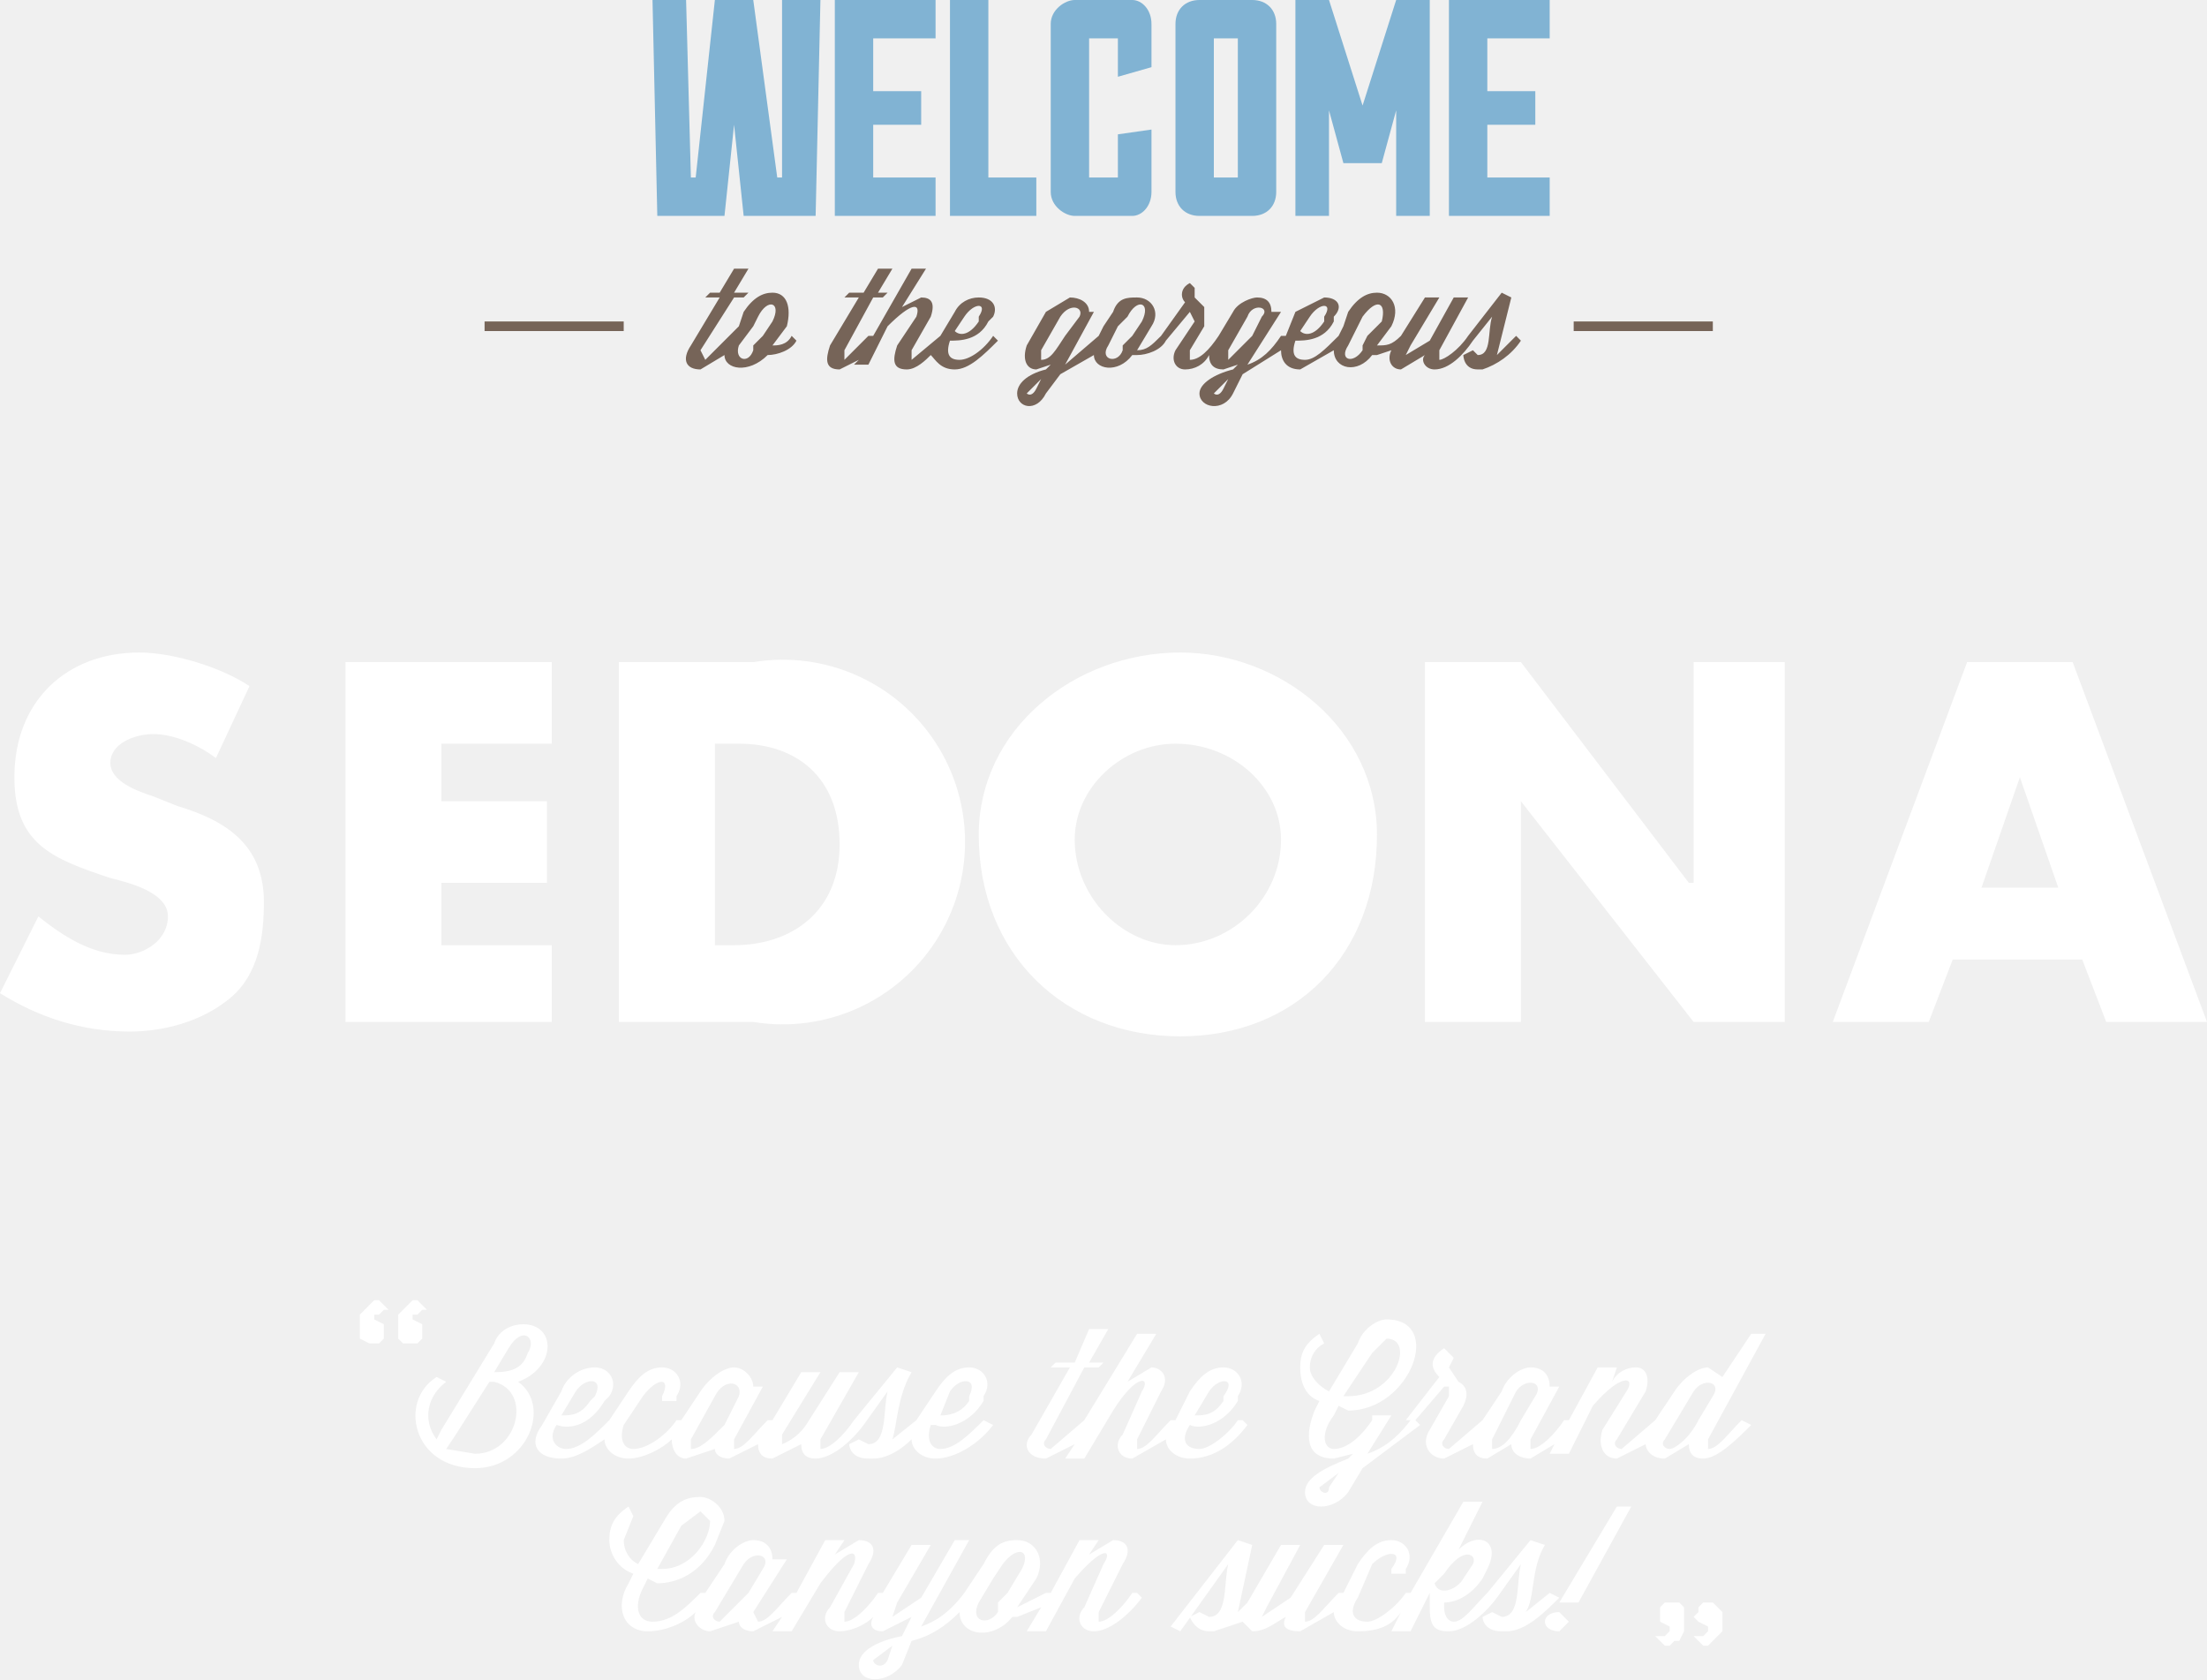
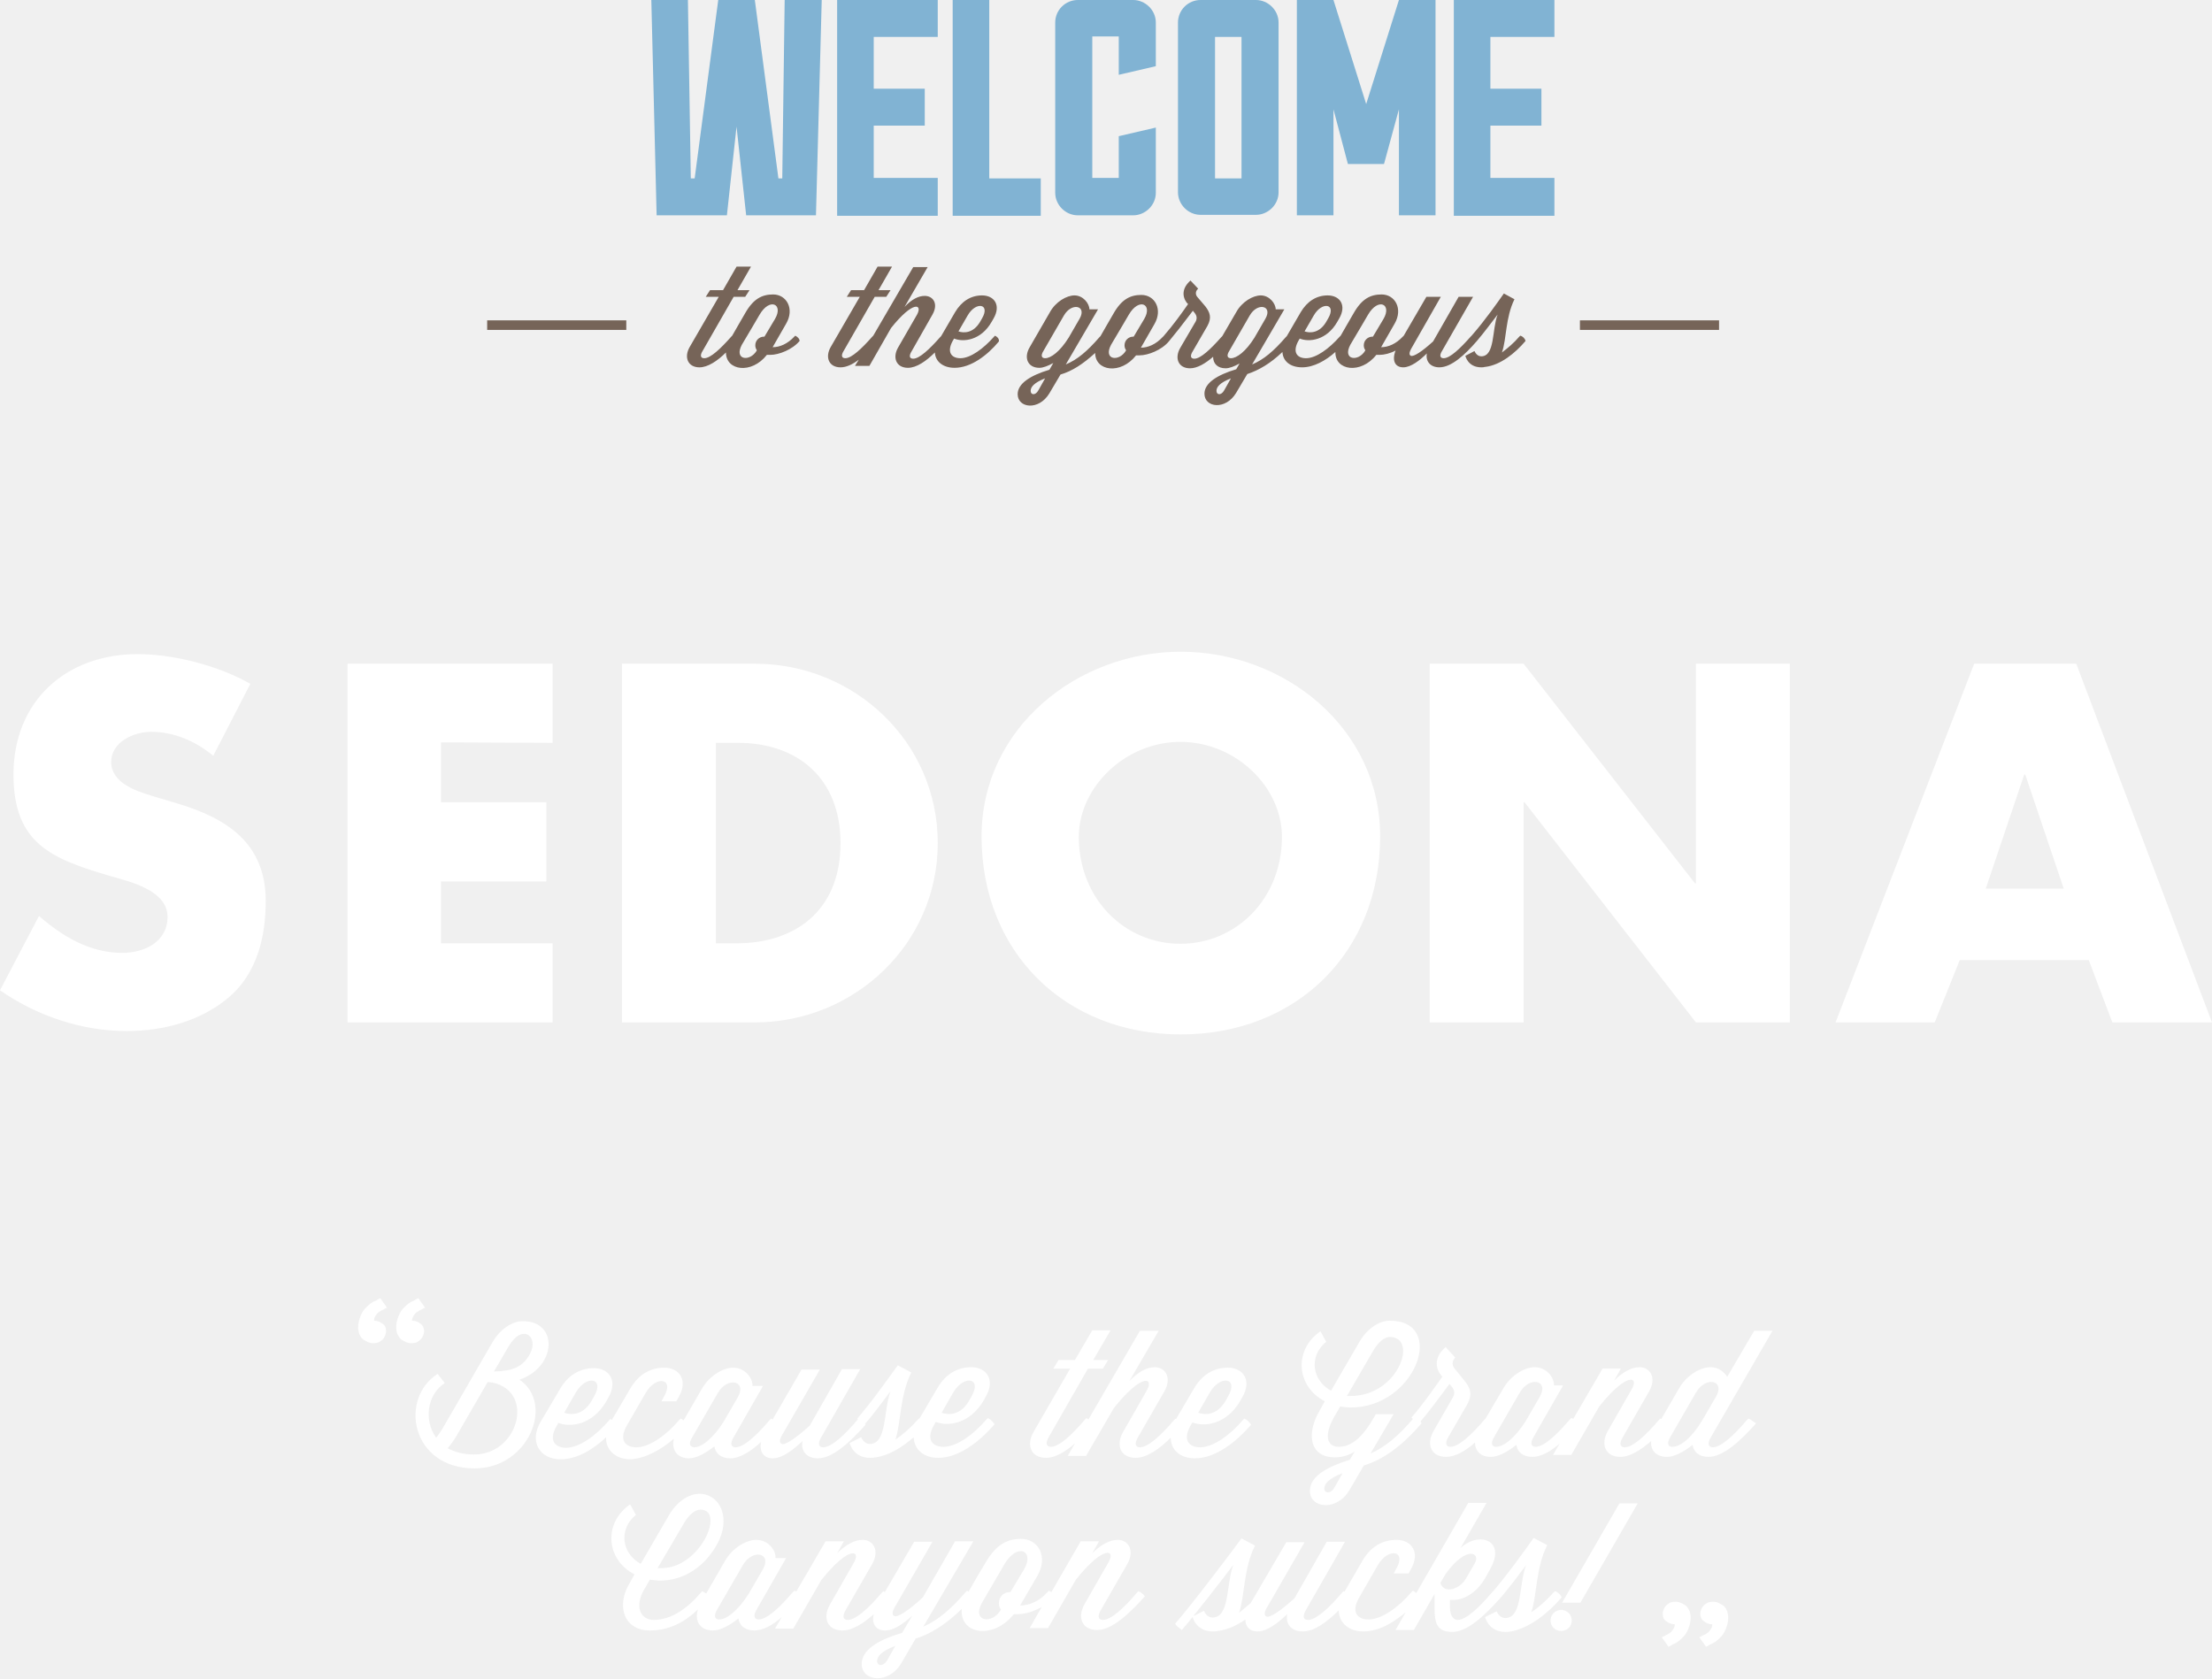
- <svg xmlns="http://www.w3.org/2000/svg" width="460" height="350" fill="none">
-   <path d="M165 70c-1 2-3 2-4 2l3-4c1-4 0-7-3-7-2 0-4 1-6 4l-1 3-2 2-5 5-1-2 7-11h2l1-1h-3l3-5h-3l-3 5h-2l-1 1h3l-6 10c-2 3-1 5 2 5l5-3c0 3 5 4 9 0 2 0 5-1 6-3l-1-1Zm-6 0-2 2v1c-1 3-4 2-3-1l3-4 1-2c2-4 5-3 3 1l-2 3ZM207 70c-2 3-5 5-7 5s-3-1-2-4c2 0 6 0 8-4l1-1c1-2 0-4-3-4-2 0-4 1-5 3l-3 5-6 5v-2l4-7c1-3 0-4-2-4l-4 2 5-8h-3l-8 14h-1l-5 5v-2l6-11h2l1-1h-2l3-5h-3l-3 5h-3l-1 1h3l-6 10c-1 3-1 5 2 5l4-2-1 1h3l4-8c5-5 7-5 6-2l-4 6c-1 3-1 5 2 5 2 0 4-2 5-3 1 1 2 3 5 3s6-3 9-6l-1-1Zm-6-4c2-3 5-3 3 0v1c-2 3-4 3-5 2l2-3ZM316 70l-4 4 3-12-2-1-7 9c-2 3-5 5-6 5v-2l6-11h-3l-5 9-5 3 1-2 6-10h-3l-5 8c-2 2-3 2-5 2l3-4c2-4 0-7-3-7-2 0-4 1-6 4l-1 3-1 2c-3 3-5 5-7 5s-3-1-2-4c2 0 6 0 8-4v-1c2-2 1-4-2-4l-6 3-2 5h-1c-2 3-4 5-7 6l7-11h-2c0-2-1-3-3-3-1 0-4 1-5 3l-3 5c-2 3-4 5-6 5v-2l3-5v-4l-2-2v-2l-1-1c-2 1-2 3-1 4l-5 7c-2 2-3 3-5 3l3-5c2-3 0-6-3-6-2 0-4 0-5 3l-2 3-1 2-7 6 6-11h-1c0-2-2-3-4-3l-5 3-4 7c-1 3 0 5 2 5l3-1-1 1c-4 1-6 3-6 5 0 3 4 4 6 0l3-4 7-4c0 3 5 4 8 0h1c2 0 5-1 6-3l5-6 1 2-4 6c-1 2 0 4 2 4s4-1 5-3c0 2 1 3 3 3l3-1-1 1c-4 1-7 3-7 5 0 3 5 4 7 0l2-4 8-5c0 2 1 4 4 4l7-4c0 4 5 5 8 1h1l3-1c-1 2 0 4 2 4l5-3c-1 1 0 3 2 3 3 0 6-3 8-6l4-5c-1 3 0 8-3 8l-1-1-2 1s0 3 3 3h1c3-1 6-3 8-6l-1-1Zm-43-4c2-3 5-3 3 0v1c-2 3-4 3-5 2l2-3Zm-57 15c-1 2-2 1-2 1l3-3-1 2Zm1-6v-2l4-7c2-3 5-2 4 0l-3 4c-2 3-3 5-5 5Zm19-5-2 2v1c-1 3-5 2-3-1l2-4 2-2c2-4 5-3 3 1l-2 3Zm19 11c-1 2-2 1-2 1l3-3-1 2Zm1-6v-2l4-7c1-3 5-2 3 0l-2 4-5 5Zm29-5-1 2v1c-2 3-5 2-3-1l2-4 1-2c3-4 5-3 4 1l-3 3ZM130 67h-29v2h29v-2ZM357 67h-29v2h29v-2Z" fill="#766458" />
-   <path d="M163 0h8l-1 45h-15l-2-19-2 19h-14l-1-45h7l1 37h1l4-37h8l5 37h1V0ZM195 37v8h-21V0h21v8h-13v11h10v7h-10v11h13ZM216 37v8h-18V0h8v37h10ZM233 28l7-1v13c0 3-2 5-4 5h-12c-2 0-5-2-5-5V5c0-3 3-5 5-5h12c2 0 4 2 4 5v9l-7 2V8h-6v29h6v-9ZM261 0c3 0 5 2 5 5v35c0 3-2 5-5 5h-11c-3 0-5-2-5-5V5c0-3 2-5 5-5h11Zm-3 8h-5v29h5V8ZM291 0h7v45h-7V23l-3 11h-8l-3-11v22h-7V0h7l7 22 7-22ZM323 37v8h-21V0h21v8h-13v11h10v7h-10v11h13Z" fill="#81B3D3" />
-   <path d="M45 158c-4-3-9-5-13-5s-9 2-9 6 6 6 9 7l5 2c10 3 18 8 18 20 0 7-1 15-7 20s-14 7-21 7c-10 0-19-3-27-8l8-16c5 4 11 8 18 8 4 0 9-3 9-8s-8-7-12-8c-12-4-20-7-20-21 0-16 11-26 26-26 7 0 17 3 23 7l-7 15ZM92 155v12h22v17H92v13h23v16H72v-75h43v17H92ZM129 138h28a38 38 0 1 1 0 75h-28v-75Zm20 59h4c12 0 22-7 22-21s-9-21-21-21h-5v42ZM287 174c0 25-17 42-41 42s-42-17-42-42c0-22 20-38 42-38 21 0 41 16 41 38Zm-63 1c0 12 10 22 21 22 12 0 22-10 22-22 0-11-10-20-22-20-11 0-21 9-21 20ZM297 138h20l35 46h1v-46h19v75h-19l-36-46v46h-20v-75ZM407 200l-5 13h-20l28-75h22l28 75h-21l-5-13h-27Zm14-38-8 23h16l-8-23ZM108 288c8-3 8-12 1-12-2 0-5 1-6 4l-11 18-1 2c-3-4-2-9 2-12l-2-1c-8 5-5 19 8 19 11 0 16-13 9-18Zm-9 15-6-1 2-3 7-11h1c8 2 5 15-4 15Zm4-17 3-5c3-5 6-2 4 1-1 3-3 4-7 4Z" fill="#fff" />
-   <path d="M140 300c0 2 1 4 3 4l6-2c0 1 1 2 3 2l6-3c0 2 1 3 3 3l6-3c0 2 1 3 3 3 3 0 7-3 10-7l5-7c-1 4 0 11-4 11l-2-1-2 1s0 3 4 3h1c3 0 6-2 8-4 0 2 2 4 5 4 4 0 9-3 12-7l-2-1c-3 3-6 6-9 6-2 0-3-2-2-5h1c2 1 7 0 10-5v-1c2-3 0-6-3-6s-5 2-7 5l-4 6-5 4c1-3 1-9 4-14l-3-1-9 11c-2 3-5 6-7 6v-2l8-14h-4l-7 11c-2 3-5 4-5 4v-2l8-13h-4l-6 10h-1c-3 3-5 6-7 6v-2l6-11h-2c0-2-2-4-4-4s-5 2-7 5l-4 6h-1c-2 3-6 6-9 6-2 0-3-2-2-5l4-6c3-4 6-4 4 0v1h3v-1c2-3 0-6-3-6s-5 2-7 5l-4 6c-3 3-6 6-9 6-2 0-4-2-2-5 3 1 7 0 10-5l1-1c2-3 0-6-3-6s-6 2-7 5l-4 7c-3 4-1 7 4 7 3 0 6-2 9-4 0 2 2 4 5 4s7-2 9-4Zm58-10c2-3 6-3 4 1v1c-2 3-5 3-6 3l2-5Zm-54 10 5-9c2-4 6-3 5 0l-3 6c-3 3-5 5-7 5v-2Zm-24-10c2-3 6-3 4 1l-1 1c-2 3-4 3-6 3l3-5ZM248 304c5 0 9-3 12-7l-1-1h-1c-2 3-6 6-8 6-3 0-4-2-2-5 2 1 7 0 10-5v-1c2-3 0-6-3-6s-5 2-7 5l-3 6h-1c-3 3-5 6-7 6v-2l5-10c2-3 0-5-2-5l-5 3 6-10h-4l-11 18-7 6c-1 0-2-1-1-2l8-15h3l1-1h-3l4-7h-4l-3 7h-4l-1 1h4l-8 14c-2 2-1 5 3 5l6-3-2 3h4l6-10c5-8 8-7 6-4l-4 9c-2 2-1 5 2 5l7-4c0 2 2 4 5 4Zm4-14c2-3 6-3 3 1v1c-2 3-4 3-6 3l3-5ZM363 296c-3 3-5 6-7 6v-2l12-22h-3l-6 9-3-2c-2 0-5 2-7 5l-4 6-7 6c-1 0-2-1-1-2l6-10c1-3 0-5-2-5s-4 1-5 3l1-3h-4l-6 11h-1c-2 3-5 6-7 6v-2l6-11h-2c0-2-1-4-4-4-2 0-5 2-6 5l-4 6-7 6c-1 0-2-1-1-2l4-7c1-2 1-4-1-5l-2-3 1-2-2-2c-3 2-3 4-1 6l-7 9h1c-3 4-6 6-9 7l5-8h-4v1c-2 3-5 6-8 6-2 0-3-3 0-7l1-2 2 1c13 0 20-19 8-19-2 0-5 2-6 5l-6 10c-2-1-4-3-4-5s1-4 3-5l-1-2c-3 2-4 4-4 7s1 6 4 7l-1 2c-2 5-2 10 4 10l4-1-1 1c-5 2-9 4-9 7 0 4 6 4 9 0l3-5 12-9-1-1 6-7h1v2l-4 7c-2 3 0 6 3 6l6-3c0 2 1 3 3 3l5-3c0 2 2 3 4 3l5-3-1 2h4l5-10c6-7 9-6 7-3l-5 8c-1 3 0 6 3 6l6-3c0 1 1 3 4 3l5-3c0 2 1 3 3 3 3 0 7-4 10-7l-2-1Zm-77-14 3-3c6 0 2 12-8 12h-1l6-9Zm-9 28c0 2-2 1-2 0l4-3-2 3Zm40-14c-2 4-4 6-6 6v-2l5-10c2-3 6-2 4 1l-3 5Zm37 0c-2 4-5 6-6 6s-2-1-1-2l6-10c2-3 6-2 4 1l-3 5ZM237 332h-1c-2 3-5 6-7 6v-2l5-10c2-3 1-5-2-5l-5 3 2-3h-4l-6 11h-1l-6 3 4-6c2-4 0-8-4-8-3 0-5 1-7 5l-2 3-2 3c-3 4-6 6-9 7l10-18h-3l-7 12-6 4 1-3 7-12h-4l-6 10h-1c-2 3-5 6-7 6v-2l5-10c2-3 1-5-2-5l-5 3 2-3h-4l-6 11h-1c-3 3-5 6-7 6l-1-2 7-11h-3c0-2-1-4-4-4-2 0-5 2-6 5l-4 6h-1c-3 3-6 6-10 6-3 0-4-3-2-7l1-2 2 1c4 0 9-2 12-8l2-5c0-3-3-5-5-5-3 0-5 1-7 4l-6 10c-2-1-3-3-3-5l2-5-1-2c-3 2-4 4-4 7s2 6 5 7l-1 2c-3 5-1 10 4 10 4 0 8-2 10-4-1 2 1 4 3 4l6-2c0 1 1 2 3 2l6-3-2 3h4l6-10c6-8 8-7 7-4l-5 9c-2 2-1 5 2 5 2 0 5-1 7-3-1 2 0 3 2 3l6-3-2 4c-5 1-9 3-9 6 0 4 6 4 9 0l2-5c4-1 7-3 10-6 0 5 7 6 11 1h1l5-2-3 5h4l6-11c6-7 8-6 6-3l-4 9c-2 2-1 5 2 5s7-3 10-7l-1-1Zm-95-14 4-3 2 2c0 4-4 10-10 10h-1l5-9Zm14 14-6 6c-1 0-2-1-1-2l6-10c2-3 6-2 4 1l-3 5Zm29 14c-1 2-3 1-3 0l4-3-1 3Zm25-14-2 2v2c-2 3-6 2-4-2l3-5 2-3c3-4 6-3 4 1l-3 5ZM325 333l-2-1-5 4c2-3 1-9 4-14l-3-1-9 11c-3 3-5 6-7 6-1 0-2-1-2-3v-1c3 0 6-2 8-5l1-2c3-6-2-8-6-4l5-10h-4l-11 19h-1c-2 3-6 6-8 6-3 0-4-2-2-5l3-7c3-3 7-3 4 1v1h3v-1c2-3 0-6-3-6s-5 2-7 5l-3 6h-1c-3 3-5 6-7 6v-2l8-14h-4l-7 11-6 4 1-2 7-13h-4l-7 12-2 2 3-14-3-1-14 18 2 1 10-14c-1 4 0 11-4 11l-2-1-2 1s1 3 4 3h1l6-2 2 2c3 0 5-2 7-3-1 2 0 3 3 3l7-4c0 2 2 4 5 4 4 0 7-1 9-4l-2 4h4l4-8v3c0 4 1 5 4 5s7-3 10-7l5-7c-1 4 0 11-4 11l-2-1-2 1s0 3 4 3h1c4 0 8-4 11-7Zm-26-3 2-2c4-6 7-4 6-2l-2 3c-1 2-5 4-6 1ZM325 336c-2 0-3 1-3 2s1 2 3 2l2-2-2-2ZM325 334h4l11-20h-3l-12 20ZM80 278v1l-1 1h-2l-2-1v-5l1-1 1-1 1-1h1l2 2h-1l-1 1h-1v1l2 1v2Zm8 0v1l-1 1h-3l-1-1v-5l1-1 1-1 1-1h1l2 2h-1l-1 1h-1v1l2 1v2ZM353 337l1-1v-1l1-1h2l1 1 1 1v4l-2 2-1 1h-1l-2-2h2l1-1v-1l-2-1-1-1Zm-7 0v-2l1-1h3l1 1v5l-1 2h-1l-1 1h-1l-2-2h2l1-1v-1l-2-1v-1Z" fill="#fff" />
+ <svg xmlns="http://www.w3.org/2000/svg" width="282" height="214" viewBox="0 0 282 214" fill="none">
+   <path d="m101.385 42.804-.123.123c-.859.917-1.84 1.345-2.761 1.345l1.718-2.996c1.105-1.896.061-3.73-1.657-3.73-1.412 0-2.516.55-3.56 2.384l-.92 1.59-.737 1.284-.122.123c-1.35 1.529-2.64 2.752-3.437 2.752-.43 0-.614-.306-.184-.979l3.927-6.849h1.473l.553-.856H94.02L95.74 34h-1.841l-1.719 2.996h-1.657l-.552.856h1.657l-3.682 6.36c-.798 1.345-.246 2.63 1.227 2.63 1.044 0 2.27-.796 3.376-1.896 0 2.323 3.252 2.813 5.216.305h.43c1.104 0 2.823-.672 3.743-1.773 0-.306-.307-.55-.552-.673Zm-3.928.123h-.061c-.614 0-1.105.489-1.105 1.1 0 .245.062.428.184.612v.061c-.859 1.468-2.945 1.223-1.902-.734l1.411-2.385.86-1.467c1.288-2.201 3.068-1.345 1.963.55l-1.35 2.263ZM126.854 42.804l-.123.122c-1.35 1.53-3.007 2.752-4.296 2.752-1.104 0-1.779-.734-.982-2.201l.184-.306c1.166.49 3.437.245 4.787-2.14l.246-.428c.982-1.712.061-2.935-1.473-2.935-1.473 0-2.639.795-3.437 2.14l-1.78 3.057-.122.123c-1.35 1.528-2.639 2.751-3.437 2.751-.43 0-.614-.305-.184-.978l2.639-4.647c.798-1.407.061-2.385-.982-2.385-.798 0-1.657.428-2.578 1.406l2.946-5.075h-1.841l-5.094 8.744-.123.122c-1.35 1.53-2.639 2.752-3.436 2.752-.43 0-.614-.305-.185-.978l3.928-6.849h1.473l.552-.856h-1.534l1.719-2.996h-1.842l-1.718 2.996h-1.657l-.552.856h1.657l-3.683 6.36c-.797 1.345-.245 2.63 1.228 2.63.736 0 1.534-.368 2.332-.98l-.491.796h1.841l2.762-4.831c2.823-3.547 4.05-3.058 3.314-1.712l-2.394 4.158c-.797 1.345-.245 2.63 1.228 2.63 1.105 0 2.332-.857 3.437-1.958.061 1.162 1.043 1.957 2.516 1.957 2.086 0 4.173-1.59 5.646-3.363.061-.367-.246-.611-.491-.734Zm-3.498-2.568c1.043-1.834 2.946-1.529 1.841.367l-.246.428c-.859 1.468-2.086 1.468-2.761 1.223l1.166-2.018ZM193.81 42.804l-.123.123c-.675.795-1.473 1.467-2.209 2.018.613-1.774.429-4.403 1.595-6.788l-1.35-.734c-.736 1.04-2.393 3.425-4.112 5.381l-.123.123c-1.35 1.528-2.639 2.751-3.436 2.751-.43 0-.614-.305-.184-.978l3.927-6.849h-1.841l-3.253 5.687c-1.411 1.284-2.454 1.957-2.823 1.835-.429-.184 0-.856.246-1.284l3.559-6.238h-1.841l-2.884 4.953-.123.123c-.859.917-1.841 1.345-2.762 1.345l1.719-2.996c1.104-1.896.061-3.73-1.657-3.73-1.412 0-2.516.55-3.56 2.384l-.92 1.59-.737 1.284-.122.123c-1.351 1.528-3.008 2.751-4.296 2.751-1.105 0-1.78-.733-.982-2.2l.184-.307c1.166.49 3.436.245 4.787-2.14l.245-.428c.982-1.712.062-2.935-1.473-2.935-1.473 0-2.639.795-3.437 2.14l-1.779 3.058-.123.122c-1.534 1.773-2.823 2.874-4.296 3.485l4.112-7.032h-1.105c0-.734-.798-1.773-1.902-1.773-.982 0-2.394.795-3.13 2.14l-1.78 3.058-.123.122c-1.35 1.529-2.639 2.752-3.437 2.752-.429 0-.613-.306-.184-.979l1.841-3.18c.614-1.1.307-1.773-.245-2.507l-1.043-1.223c-.246-.305-.246-.733.122-1.04l-.982-1.039c-1.043.918-1.104 1.957-.49 2.813l.184.184c-.798 1.161-1.903 2.69-3.13 4.097l-.123.122c-.859.917-1.841 1.345-2.762 1.345l1.719-2.996c1.104-1.896.061-3.73-1.657-3.73-1.412 0-2.517.55-3.56 2.385l-.92 1.59-.737 1.284-.123.122c-1.534 1.773-2.823 2.874-4.296 3.485l4.112-7.032h-1.104c0-.734-.798-1.773-1.903-1.773-.982 0-2.393.795-3.13 2.14l-2.577 4.464c-.798 1.345-.246 2.63 1.227 2.63.491 0 1.105-.245 1.78-.612l-.491.856c-2.455.734-4.051 1.773-4.051 3.119 0 1.773 2.701 2.14 4.051-.123l1.411-2.385c1.473-.427 2.885-1.345 4.419-2.751 0 2.324 3.253 2.813 5.217.306h.429c1.105 0 2.823-.673 3.744-1.774.859-1.04 1.595-1.957 3.068-3.913l.246.305c.245.306.307.673.123 1.04l-1.964 3.363c-.798 1.345-.246 2.63 1.227 2.63.921 0 1.964-.612 2.946-1.468 0 .856.552 1.468 1.596 1.468.491 0 1.104-.245 1.779-.612l-.429.734c-2.455.734-4.051 1.773-4.051 3.118 0 1.774 2.701 2.14 4.051-.122l1.411-2.385c1.473-.489 2.946-1.345 4.48-2.813.062 1.162.982 1.957 2.517 1.957 1.472 0 3.007-.856 4.234-1.957-.061 2.385 3.253 2.874 5.217.367h.429c.553 0 1.35-.183 2.026-.55-.491 1.284-.062 2.14.981 2.14.982 0 2.148-.917 3.008-1.773-.184.978.429 1.773 1.595 1.773 1.535 0 3.253-1.59 4.787-3.363 1.044-1.223 1.964-2.507 2.639-3.363-.736 1.896-.307 5.32-2.086 5.32-.614 0-.86-.673-.86-.673l-1.166.612s.307 1.467 2.026 1.467c.184 0 .306 0 .491-.06h.061c1.902-.245 3.744-1.713 5.094-3.303-.062-.306-.368-.611-.675-.673Zm-26.329-2.568c1.044-1.834 2.946-1.529 1.842.367l-.246.428c-.859 1.468-2.086 1.468-2.762 1.223l1.166-2.018Zm-35.104 9.54c-.368.672-.982.61-.982.06 0-.489.43-1.039 1.841-1.59l-.859 1.53Zm.859-4.098c-.429 0-.613-.305-.184-.978l2.578-4.464c.982-1.712 2.946-1.284 2.025.367l-1.411 2.446c-1.105 1.773-2.271 2.63-3.008 2.63Zm11.293-2.751h-.062c-.613 0-1.104.489-1.104 1.1 0 .245.061.428.184.612v.061c-.859 1.468-2.946 1.223-1.903-.734l1.412-2.385.859-1.467c1.289-2.201 3.069-1.345 1.964.55l-1.35 2.263Zm11.537 6.848c-.368.673-.981.612-.981.062 0-.49.429-1.04 1.841-1.59l-.86 1.528Zm.86-4.097c-.43 0-.614-.305-.184-.978l2.577-4.464c.982-1.712 2.946-1.284 2.025.367l-1.411 2.446c-1.105 1.773-2.271 2.63-3.007 2.63Zm18.104-2.751h-.061c-.614 0-1.105.489-1.105 1.1 0 .245.061.428.184.612v.061c-.859 1.468-2.946 1.223-1.902-.734l1.411-2.385.859-1.467c1.289-2.201 3.069-1.345 1.964.55l-1.35 2.263ZM79.844 40.847H62.107v1.223h17.737v-1.223ZM219.156 40.847H201.42v1.223h17.736v-1.223Z" fill="#766458" />
+   <path d="M100.035 0h4.725l-.736 27.456h-8.899l-1.227-11.313-1.228 11.313h-8.96L83.035 0H87.7l.368 22.747h.492L91.566 0h4.664l3.007 22.747h.491L100.035 0ZM119.551 22.747v4.77h-12.827V0h12.827v4.708h-8.163v6.605h6.506v4.708h-6.506v6.665h8.163v.061ZM132.684 22.747v4.77h-11.231V0h4.665v22.747h6.566ZM142.626 17.366l4.726-1.1v8.316c0 1.59-1.35 2.874-2.885 2.874h-7.057c-1.596 0-2.885-1.345-2.885-2.874V2.874A2.876 2.876 0 0 1 137.41 0h7.057c1.535 0 2.885 1.284 2.885 2.874v5.565l-4.726 1.1V4.647h-3.375v18.04h3.375v-5.32ZM160.117 0c1.534 0 2.884 1.284 2.884 2.874v21.647c0 1.59-1.35 2.874-2.884 2.874h-7.058c-1.595 0-2.884-1.345-2.884-2.874V2.874A2.876 2.876 0 0 1 153.059 0h7.058Zm-1.841 4.708h-3.375v18.04h3.375V4.707ZM178.344 0h4.665v27.456h-4.665V13.942l-1.902 6.971h-4.603l-1.841-6.971v13.514h-4.664V0h4.664l4.173 13.27L178.344 0ZM198.167 22.747v4.77h-12.826V0h12.826v4.708h-8.162v6.605h6.505v4.708h-6.505v6.665h8.162v.061Z" fill="#81B3D3" />
+   <path d="M27.187 96.372c-2.209-1.834-4.97-3.057-7.917-3.057-2.209 0-5.093 1.284-5.093 3.852 0 2.69 3.252 3.73 5.278 4.342l3.068.917c6.383 1.896 11.354 5.075 11.354 12.474 0 4.525-1.105 9.234-4.726 12.291-3.62 3.058-8.408 4.281-13.01 4.281-5.77 0-11.477-1.957-16.141-5.198l4.971-9.478c3.007 2.63 6.505 4.709 10.617 4.709 2.823 0 5.77-1.407 5.77-4.587 0-3.363-4.665-4.464-7.243-5.197-7.487-2.202-12.397-4.097-12.397-12.964 0-9.295 6.628-15.348 15.834-15.348 4.603 0 10.31 1.467 14.361 3.79l-4.726 9.173ZM56.216 94.66v7.644h13.44v10.089h-13.44v7.889h14.238v10.089H44.31v-45.74h26.144v10.09l-14.238-.06ZM79.291 84.632H96.23c12.765 0 23.321 10.028 23.321 22.87 0 12.841-10.617 22.869-23.321 22.869H79.29v-45.74Zm11.968 35.65h2.7c7.119 0 13.195-3.914 13.195-12.78 0-8.194-5.401-12.78-13.072-12.78h-2.823v25.56ZM175.951 106.645c0 14.798-10.679 25.255-25.408 25.255-14.729 0-25.407-10.457-25.407-25.255 0-13.82 12.212-23.542 25.407-23.542s25.408 9.723 25.408 23.542Zm-38.418.061c0 7.889 5.83 13.637 12.949 13.637s12.949-5.748 12.949-13.637c0-6.298-5.83-12.107-12.949-12.107-7.058 0-12.949 5.809-12.949 12.107ZM182.272 84.632h11.967l21.848 28.006h.123V84.632h11.968v45.739H216.21l-21.848-28.067h-.123v28.067h-11.967v-45.74ZM249.842 122.422l-3.192 7.949h-12.642l17.675-45.74h13.01L282 130.372h-12.704l-3.007-7.949h-16.447Zm8.346-23.665h-.123l-4.909 14.554h9.942l-4.91-14.554ZM66.22 175.926c4.725-1.59 5.032-7.46.43-7.46-1.29 0-2.824.917-3.867 2.69l-6.26 10.824c-.307.489-.552.917-.92 1.345-1.596-2.201-1.167-5.504 1.104-6.971l-.92-1.162c-4.91 3.119-3.437 12.046 4.725 12.046 6.935 0 10.188-8.316 5.708-11.312Zm-5.77 9.539c-1.41 0-2.454-.306-3.375-.795.43-.489.798-1.039 1.166-1.651l3.928-6.787.614.061c5.462 1.162 3.314 9.172-2.332 9.172Zm2.517-10.579 1.902-3.241c1.719-2.935 3.867-1.223 2.7.979-.92 1.712-2.209 2.201-4.602 2.262Z" fill="#fff" />
+   <path d="M85.92 183.448c-.369 1.346.368 2.507 1.902 2.507.92 0 2.087-.611 3.253-1.528.123.917.859 1.528 2.025 1.528 1.227 0 2.578-.856 3.928-2.079-.246 1.223.307 2.079 1.473 2.079 1.288 0 2.7-1.161 3.805-2.201-.246 1.223.491 2.201 1.964 2.201 1.902 0 4.111-2.079 6.075-4.28 0-.061-.061-.061-.061-.122 1.289-1.468 2.393-3.058 3.253-4.159-.921 2.385-.43 6.727-2.639 6.727-.798 0-1.105-.856-1.105-.856l-1.473.734s.43 1.895 2.578 1.895c.245 0 .429 0 .675-.061h.061c1.718-.245 3.375-1.284 4.848-2.568.062 1.529 1.228 2.629 3.13 2.629 2.639 0 5.278-2.079 7.181-4.28-.184-.306-.553-.673-.859-.795l-.185.183c-1.657 1.957-3.805 3.486-5.462 3.486-1.411 0-2.27-.917-1.227-2.752l.245-.428c1.473.611 4.296.306 6.076-2.691l.307-.55c1.227-2.14.061-3.73-1.841-3.73-1.903 0-3.376.978-4.357 2.691l-2.271 3.852h-.062l-.184.183c-.859.979-1.902 1.896-2.823 2.508.737-2.202.553-5.626 2.026-8.561l-1.719-.918c-.982 1.346-3.068 4.342-5.155 6.788l.061.061-.061.122c-1.657 1.957-3.314 3.486-4.357 3.486-.491 0-.798-.367-.246-1.284l4.971-8.683h-2.332l-4.112 7.215c-1.78 1.59-3.13 2.507-3.56 2.324-.552-.245 0-1.101.308-1.59l4.541-7.888h-2.332l-3.682 6.359c-.062-.061-.123-.061-.184-.122l-.185.183c-1.657 1.957-3.314 3.486-4.357 3.486-.49 0-.798-.367-.245-1.284l3.743-6.543h-1.35c.061-.979-.92-2.324-2.455-2.324-1.227 0-3.007.979-3.989 2.691l-2.332 4.036c-.123-.123-.246-.184-.368-.245l-.184.183c-1.657 1.957-3.805 3.486-5.462 3.486-1.412 0-2.271-.917-1.228-2.752l2.394-4.158c1.35-2.324 3.743-1.896 2.332.489l-.307.551h1.902l.307-.551c1.228-2.14.062-3.73-1.84-3.73-1.903 0-3.376.979-4.358 2.691l-2.332 3.974c-.062-.061-.123-.061-.184-.122l-.184.184c-1.657 1.956-3.806 3.485-5.463 3.485-1.411 0-2.27-.917-1.227-2.752l.246-.428c1.472.612 4.296.306 6.075-2.69l.307-.551c1.228-2.14.062-3.73-1.841-3.73s-3.375.979-4.357 2.691l-2.455 4.158c-1.473 2.446-.184 4.77 2.577 4.77 2.026 0 4.112-1.223 5.77-2.813-.062 1.59 1.165 2.813 3.13 2.813 1.963-.123 3.866-1.223 5.523-2.63Zm35.595-5.87c1.35-2.324 3.743-1.896 2.332.489l-.307.55c-1.105 1.896-2.639 1.835-3.498 1.529l1.473-2.568Zm-33.263 5.687 3.252-5.626c1.228-2.14 3.744-1.59 2.578.489l-1.841 3.18c-1.412 2.201-2.823 3.241-3.744 3.241-.49-.061-.798-.367-.245-1.284ZM73.4 177.578c1.35-2.324 3.743-1.896 2.332.489l-.307.55c-1.105 1.896-2.639 1.835-3.498 1.529l1.473-2.568ZM152.323 185.954c2.639 0 5.278-2.079 7.18-4.28-.184-.306-.552-.673-.859-.795l-.184.183c-1.657 1.957-3.805 3.486-5.462 3.486-1.411 0-2.271-.918-1.227-2.752l.245-.428c1.473.611 4.296.306 6.076-2.691l.307-.55c1.227-2.14.061-3.73-1.841-3.73-1.903 0-3.376.978-4.358 2.69l-2.27 3.853s-.062 0-.062-.061l-.184.183c-1.657 1.957-3.314 3.486-4.357 3.486-.491 0-.798-.367-.246-1.285l3.376-5.87c.982-1.773.061-3.057-1.228-3.057-.982 0-2.086.55-3.252 1.773l3.743-6.421h-2.393l-6.567 11.313c-.061-.061-.184-.122-.245-.184l-.185.184c-1.657 1.957-3.314 3.485-4.357 3.485-.491 0-.798-.366-.245-1.284l4.971-8.683h1.902l.675-1.101h-1.902l2.209-3.791h-2.332l-2.209 3.791h-2.087l-.675 1.101h2.148l-4.664 8.072c-.982 1.712-.307 3.302 1.595 3.302 1.166 0 2.394-.734 3.683-1.835l-.921 1.59h2.332l3.56-6.115c3.559-4.464 5.155-3.913 4.173-2.201l-3.007 5.259c-.982 1.712-.307 3.302 1.595 3.302 1.412 0 3.008-1.101 4.48-2.568 0 1.528 1.167 2.629 3.069 2.629Zm1.903-8.377c1.35-2.324 3.743-1.896 2.332.489l-.307.55c-1.105 1.896-2.639 1.835-3.498 1.529l1.473-2.568ZM222.9 180.879l-.184.184c-1.657 1.956-3.314 3.485-4.358 3.485-.491 0-.797-.367-.245-1.284l7.855-13.575h-2.332l-3.437 5.87c-.429-.673-1.166-1.223-2.148-1.223-1.227 0-3.007.979-3.989 2.691l-2.27 3.913c-.062 0-.123-.061-.123-.061l-.184.184c-1.657 1.956-3.314 3.485-4.358 3.485-.491 0-.797-.367-.245-1.284l3.375-5.87c.982-1.774.062-3.058-1.227-3.058-.982 0-2.087.55-3.253 1.712l.859-1.528h-2.332l-3.743 6.42c-.062-.061-.123-.122-.246-.122l-.184.183c-1.657 1.957-3.314 3.486-4.357 3.486-.491 0-.798-.367-.246-1.284l3.744-6.543h-1.166c.061-.979-.921-2.324-2.455-2.324-1.227 0-3.007.979-3.989 2.691l-2.271 3.852-.123.122c-1.657 1.957-3.314 3.486-4.357 3.486-.491 0-.798-.367-.245-1.284l2.332-4.036c.798-1.407.429-2.201-.307-3.119l-1.289-1.59c-.307-.428-.307-.917.123-1.345l-1.228-1.345c-1.35 1.162-1.411 2.507-.613 3.547l.184.244c-1.044 1.468-2.394 3.424-3.928 5.198l.184.183c-1.902 2.202-3.559 3.608-5.4 4.403l2.945-5.014h-2.27l-.246.428c-1.227 2.14-2.639 3.73-4.48 3.73-1.596 0-1.902-1.59-.491-3.975l.675-1.162c.43.062.859.123 1.35.123 8.285 0 12.275-11.068 4.971-11.068-1.288 0-2.823.917-3.866 2.69l-3.621 6.237c-1.35-.733-2.087-2.017-2.087-3.302 0-1.1.491-2.14 1.473-2.935l-.736-1.345c-1.657 1.162-2.394 2.752-2.394 4.342 0 1.834 1.044 3.607 2.946 4.586l-.675 1.223c-1.657 2.813-1.35 5.931 1.964 5.931a4.69 4.69 0 0 0 2.516-.734l-.613 1.04c-3.13.978-5.094 2.201-5.094 3.975 0 2.201 3.437 2.69 5.094-.184l1.779-3.057c2.394-.734 4.787-2.385 7.365-5.381-.062-.062-.062-.123-.123-.245 1.043-1.223 1.903-2.385 3.682-4.77l.307.367c.307.367.43.856.123 1.346l-2.455 4.28c-.982 1.712-.307 3.302 1.596 3.302 1.166 0 2.455-.734 3.682-1.834 0 1.039.675 1.834 2.025 1.834.921 0 2.087-.611 3.253-1.529.123.918.859 1.529 2.025 1.529 1.105 0 2.332-.673 3.498-1.712l-.859 1.467h2.332l3.56-6.176c3.559-4.464 5.155-3.852 4.112-2.14l-3.008 5.259c-.981 1.712-.306 3.302 1.596 3.302 1.227 0 2.578-.856 3.928-2.018-.123 1.162.614 2.018 2.025 2.018.921 0 2.087-.611 3.253-1.529.122.918.859 1.529 2.025 1.529 1.902 0 4.112-2.079 6.076-4.28-.246-.123-.675-.49-.982-.612Zm-47.808-8.683c.675-1.162 1.473-1.712 2.086-1.712 3.683 0 1.105 7.521-4.971 7.521h-.491l3.376-5.809Zm-4.971 17.489c-.491.856-1.289.733-1.289.122 0-.612.552-1.284 2.332-1.957l-1.043 1.835Zm24.364-8.439c-1.412 2.201-2.823 3.241-3.744 3.241-.491 0-.797-.367-.245-1.284l3.253-5.626c1.227-2.14 3.743-1.59 2.577.489l-1.841 3.18Zm22.523-.122c-1.411 2.323-2.823 3.363-3.805 3.363-.491 0-.798-.367-.245-1.284l3.252-5.626c1.228-2.14 3.744-1.59 2.578.489l-1.78 3.058ZM145.143 202.893l-.184.183c-1.657 1.957-3.314 3.485-4.358 3.485-.491 0-.798-.366-.245-1.284l3.375-5.87c.982-1.773.062-3.057-1.227-3.057-.982 0-2.087.55-3.253 1.712l.859-1.529h-2.332l-3.743 6.482c-.123-.061-.185-.122-.307-.184l-.184.184c-1.044 1.162-2.333 1.712-3.499 1.712l2.21-3.791c1.411-2.446.123-4.709-2.087-4.709-1.78 0-3.191.734-4.541 3.058l-1.166 1.957-.982 1.712c-.062-.061-.123-.061-.184-.123l-.184.184c-1.903 2.201-3.56 3.608-5.401 4.403l6.382-10.885h-2.332l-4.112 7.154c-1.779 1.652-3.191 2.569-3.62 2.385-.553-.244 0-1.1.306-1.59l4.542-7.888h-2.332l-3.744 6.421c-.061-.061-.123-.061-.184-.122l-.184.183c-1.657 1.957-3.314 3.485-4.357 3.485-.491 0-.798-.366-.246-1.284l3.376-5.87c.981-1.773.061-3.057-1.228-3.057-.982 0-2.087.55-3.253 1.712l.86-1.529h-2.332l-3.744 6.421c-.061-.061-.123-.123-.246-.123l-.184.184c-1.657 1.957-3.314 3.485-4.357 3.485-.491 0-.798-.367-.246-1.284l3.744-6.543h-1.35c.061-.978-.92-2.323-2.455-2.323-1.227 0-3.007.978-3.989 2.69l-2.394 4.158a5.655 5.655 0 0 0-.49-.305l-.185.183c-1.657 1.957-3.743 3.485-6.014 3.485-1.596 0-2.578-1.589-1.166-3.974l.675-1.162c.43.061.86.122 1.35.122 2.455 0 5.278-1.284 7.12-4.464.674-1.161.92-2.201.92-3.118 0-2.079-1.35-3.486-3.069-3.486-1.288 0-2.823.917-3.866 2.691l-3.621 6.237c-1.35-.734-2.087-2.018-2.087-3.302 0-1.101.491-2.14 1.473-2.935l-.736-1.345c-1.657 1.161-2.394 2.751-2.394 4.341 0 1.835 1.044 3.608 2.946 4.586l-.675 1.223c-1.657 2.813-.675 5.932 2.64 5.932 2.577 0 4.54-1.162 6.136-2.691-.49 1.468.246 2.691 1.903 2.691.92 0 2.086-.612 3.252-1.529.123.917.86 1.529 2.026 1.529 1.104 0 2.332-.673 3.498-1.712l-.86 1.467h2.333l3.559-6.176c3.56-4.464 5.155-3.852 4.112-2.14l-3.007 5.259c-.982 1.712-.307 3.302 1.596 3.302 1.227 0 2.638-.856 3.989-2.079-.307 1.284.306 2.079 1.473 2.079 1.104 0 2.393-.917 3.436-1.896l-1.288 2.202c-3.13.917-5.156 2.201-5.156 3.974 0 2.202 3.437 2.691 5.094-.183l1.78-3.058c1.964-.611 3.866-1.834 5.892-3.791-.307 3.241 3.989 3.975 6.628.673h.491c.859 0 2.025-.306 3.068-.918l-1.534 2.691h2.332l3.559-6.176c3.56-4.464 5.156-3.852 4.112-2.14l-3.007 5.259c-.982 1.712-.307 3.302 1.596 3.302 1.902 0 4.112-2.079 6.076-4.281-.062-.183-.491-.55-.798-.672Zm-57.935-8.684c.675-1.161 1.473-1.712 2.087-1.712.86 0 1.289.551 1.289 1.407 0 2.14-2.64 6.053-6.26 6.053h-.491l3.375-5.748Zm8.224 9.05c-1.411 2.202-2.823 3.241-3.743 3.241-.491 0-.798-.367-.246-1.284l3.253-5.626c1.227-2.14 3.743-1.589 2.577.49l-1.84 3.179Zm17.675 8.439c-.491.856-1.289.734-1.289.122 0-.611.553-1.284 2.332-1.956l-1.043 1.834Zm15.711-8.683h-.123c-.736 0-1.35.611-1.35 1.406 0 .306.061.551.246.795v.061c-1.105 1.896-3.744 1.529-2.394-.917l1.78-3.057 1.105-1.896c1.657-2.752 3.866-1.651 2.454.734l-1.718 2.874ZM199.088 203.688c-.123-.366-.552-.733-.859-.795l-.184.184c-.86.978-1.903 1.896-2.824 2.507.737-2.201.553-5.626 2.026-8.561l-1.719-.917c-.982 1.345-3.068 4.342-5.155 6.787l-.184.184c-1.657 1.957-3.314 3.485-4.357 3.485-.491 0-.982-.489-.982-1.589v-.979c1.657.184 3.375-.856 4.48-2.752l.614-1.1c2.148-3.73-1.351-4.953-3.744-2.752l3.314-5.748h-2.332l-6.628 11.496a1.873 1.873 0 0 0-.43-.306l-.184.184c-1.657 1.957-3.805 3.485-5.462 3.485-1.411 0-2.271-.917-1.227-2.751l2.393-4.159c1.35-2.323 3.744-1.895 2.332.49l-.307.55h1.903l.307-.55c1.227-2.141.061-3.73-1.841-3.73-1.903 0-3.376.978-4.358 2.69l-2.271 3.914c-.061 0-.122-.062-.122-.062l-.184.184c-1.657 1.957-3.314 3.485-4.358 3.485-.491 0-.798-.366-.245-1.284l4.971-8.683h-2.332l-4.112 7.216c-1.78 1.59-3.13 2.507-3.56 2.323-.552-.244 0-1.1.307-1.589l4.542-7.889h-2.332l-4.542 7.766c-.491.428-1.043.856-1.473 1.223.737-2.201.553-5.626 2.025-8.561l-1.718-.917c-.982 1.345-6.321 8.439-8.469 10.885.184.305.552.55.859.795 1.35-1.529 5.769-7.216 6.567-8.317-.921 2.385-.43 6.727-2.639 6.727-.798 0-1.105-.856-1.105-.856l-1.473.733s.43 1.896 2.578 1.896c.245 0 .429 0 .675-.061h.061c1.166-.184 2.332-.673 3.437-1.468 0 .918.552 1.529 1.534 1.529 1.289 0 2.701-1.162 3.805-2.201-.245 1.223.491 2.201 1.964 2.201 1.473 0 3.069-1.162 4.603-2.691 0 1.529 1.227 2.691 3.13 2.691 1.902 0 3.744-1.04 5.401-2.446l-1.289 2.263h2.332l2.639-4.587v1.835c0 1.957.368 2.996 2.271 2.996 1.902 0 4.111-2.079 6.075-4.28 1.351-1.529 2.455-3.119 3.314-4.22-.92 2.385-.429 6.727-2.639 6.727-.797 0-1.104-.856-1.104-.856l-1.473.734s.429 1.895 2.577 1.895c.246 0 .43 0 .676-.061h.061c2.332-.428 4.725-2.324 6.444-4.342Zm-15.466-1.834.675-1.162c2.701-3.73 4.542-2.69 3.683-1.284l-1.105 1.896c-.675 1.223-2.7 2.079-3.253.55ZM199.026 205.278a1.36 1.36 0 0 0-1.35 1.345c0 .734.553 1.346 1.35 1.346.737 0 1.351-.551 1.351-1.346a1.36 1.36 0 0 0-1.351-1.345ZM199.149 204.36h2.332l7.304-12.658h-2.333l-7.303 12.658ZM49.22 169.751c0 .183-.062.366-.123.55a1.332 1.332 0 0 1-.307.489 3.408 3.408 0 0 1-.491.367c-.184.061-.43.122-.675.122-.307 0-.552-.061-.798-.183-.245-.122-.49-.245-.675-.428-.184-.184-.245-.367-.368-.612-.062-.244-.123-.489-.123-.795 0-.55.123-.978.307-1.467.184-.428.43-.856.798-1.162.123-.122.307-.306.49-.428.185-.122.369-.245.553-.306.184-.061.307-.183.43-.244.122-.062.184-.062.245-.123l.86 1.223c-.123.061-.308.123-.492.245-.184.061-.368.183-.552.306-.184.122-.307.305-.43.489a1.029 1.029 0 0 0-.184.611c.43 0 .737.123 1.044.367.368.184.49.551.49.979Zm4.848 0c0 .183-.061.366-.123.55a1.33 1.33 0 0 1-.307.489 3.408 3.408 0 0 1-.49.367c-.185.061-.43.122-.676.122-.307 0-.552-.061-.798-.183-.245-.122-.49-.245-.675-.428-.122-.184-.245-.367-.368-.612-.061-.244-.123-.489-.123-.795 0-.55.123-.978.307-1.467.184-.428.43-.856.798-1.162.123-.122.307-.306.491-.428s.368-.245.552-.306c.184-.061.307-.183.43-.244.123-.062.184-.062.245-.123l.86 1.223c-.123.061-.307.123-.491.245-.184.061-.369.183-.553.306-.184.122-.307.305-.43.489a1.03 1.03 0 0 0-.183.611c.43 0 .736.123 1.043.367.307.184.49.551.49.979ZM216.763 205.767c0-.183.061-.367.122-.55.062-.184.184-.367.307-.489.123-.123.307-.245.491-.367a2.22 2.22 0 0 1 .675-.122c.307 0 .553.061.798.183.246.122.491.245.675.428.184.183.246.367.368.612.062.244.123.489.123.794 0 .551-.123.979-.307 1.468-.184.428-.429.856-.798 1.162a3.414 3.414 0 0 1-.491.428c-.184.122-.368.244-.552.306-.184.061-.307.183-.429.244-.123.061-.185.061-.246.123l-.859-1.223c.123-.062.307-.123.491-.245.184-.061.368-.183.552-.306.184-.122.307-.306.43-.489s.184-.367.184-.611c-.43 0-.737-.123-1.043-.367-.307-.184-.491-.551-.491-.979Zm-4.787 0c0-.183.061-.367.122-.55.062-.184.184-.367.307-.489.123-.123.307-.245.491-.367a2.22 2.22 0 0 1 .675-.122c.307 0 .553.061.798.183.246.122.491.245.675.428.123.183.246.367.368.612.062.244.123.489.123.794 0 .551-.123.979-.307 1.468-.184.428-.429.856-.798 1.162-.122.122-.306.306-.49.428-.185.122-.369.244-.553.306-.184.061-.307.183-.429.244-.123.061-.185.061-.246.123l-.859-1.223c.184-.062.307-.123.491-.245.184-.061.368-.183.552-.306.184-.122.307-.306.43-.489s.184-.367.184-.611c-.43 0-.737-.123-1.043-.367-.369-.184-.491-.551-.491-.979Z" fill="#fff" />
</svg>
